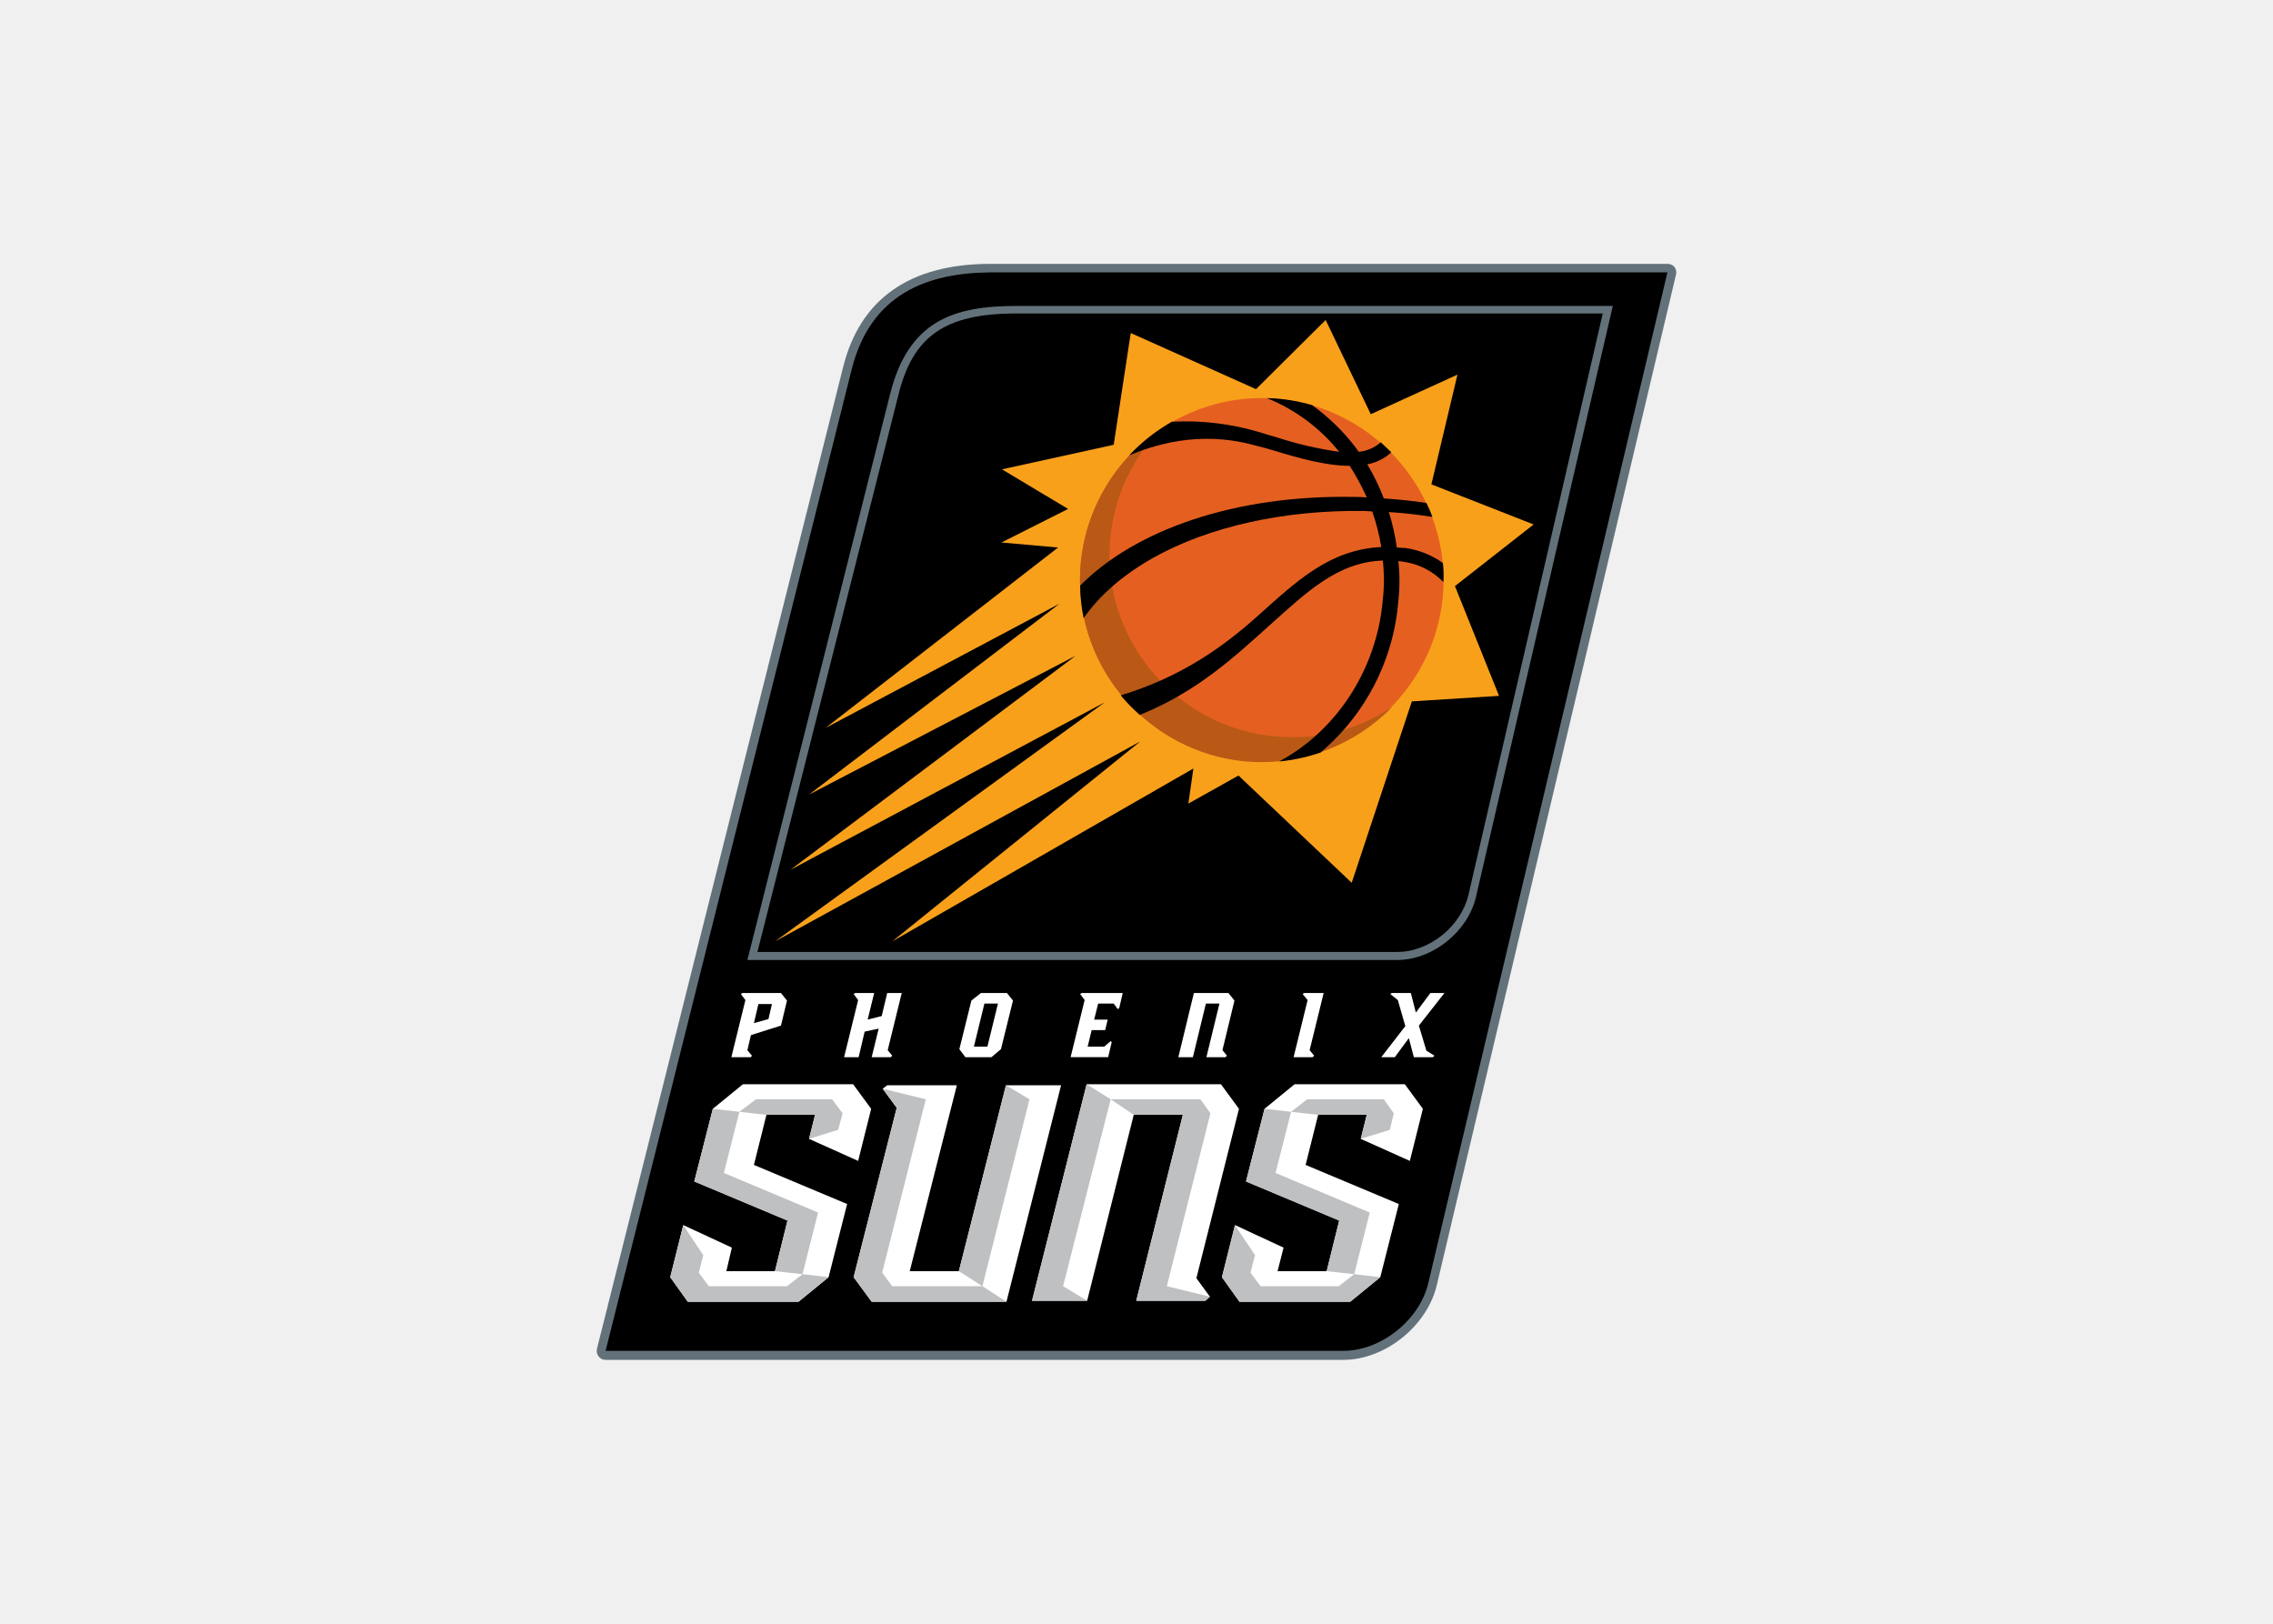
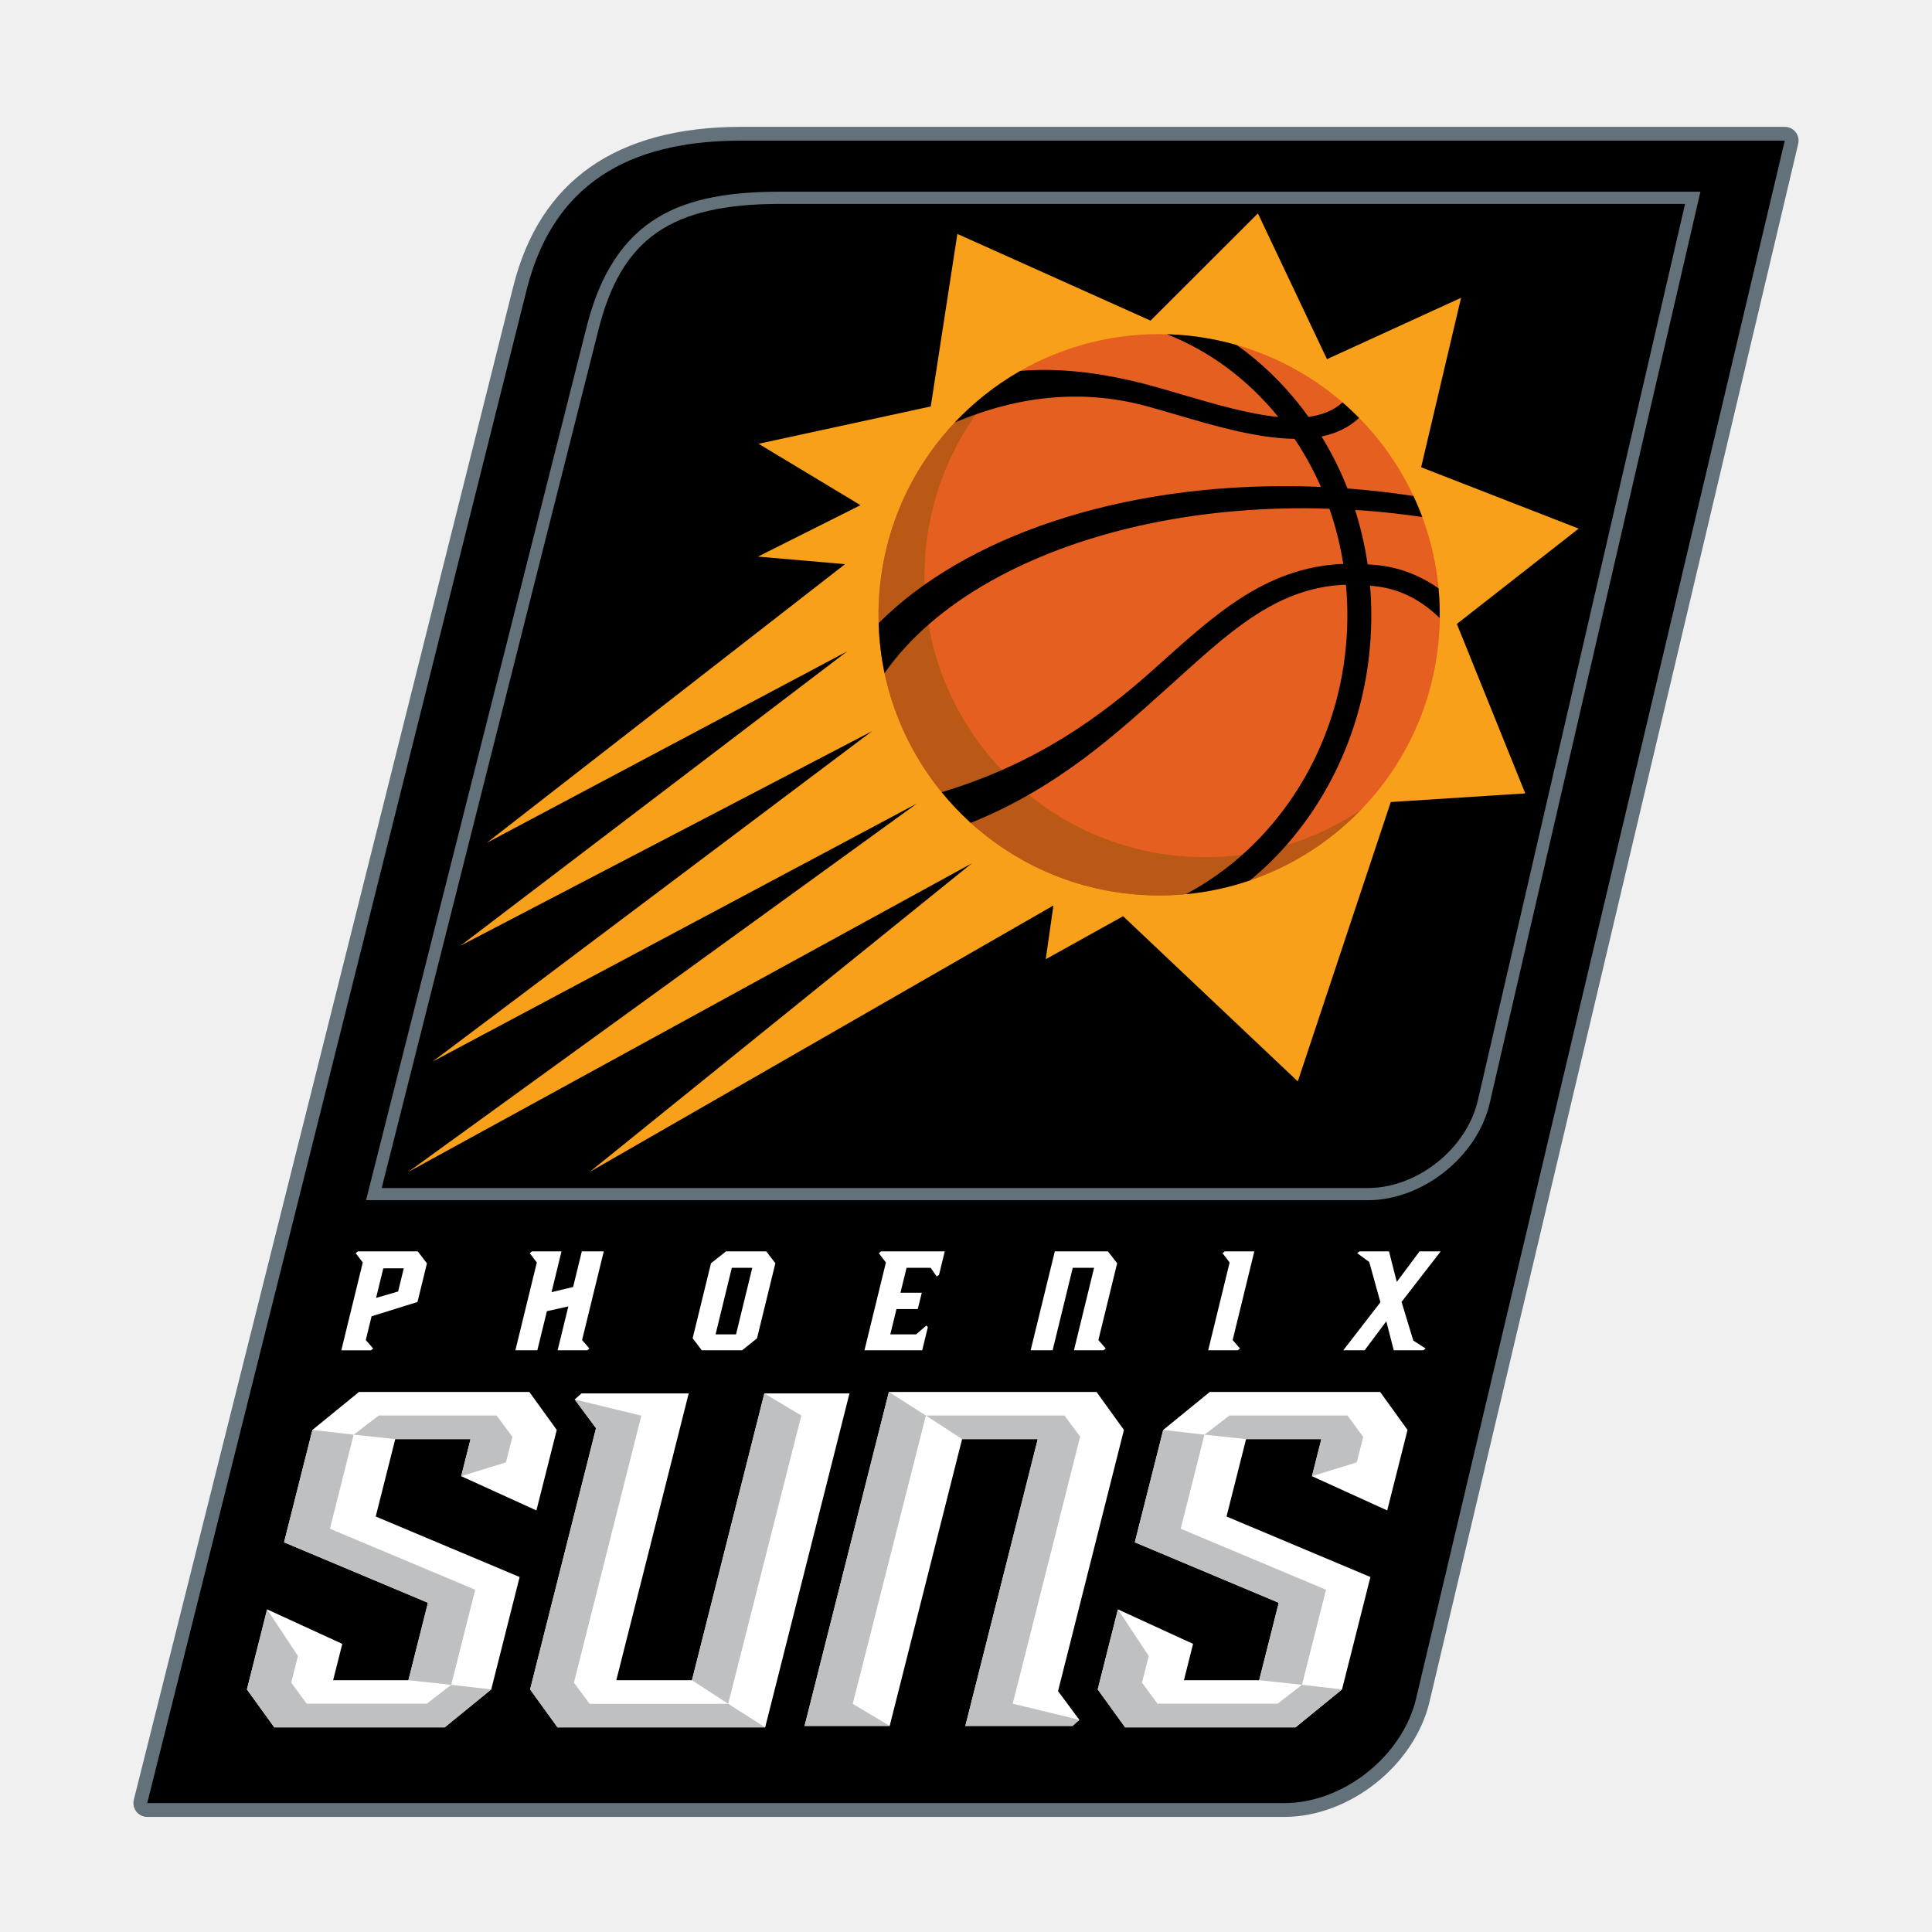
- <svg xmlns="http://www.w3.org/2000/svg" clip-rule="evenodd" fill-rule="evenodd" viewBox="0 0 560 400">
-   <path d="m412.53 65.742c-.44-.488-1.072-.759-1.728-.741h-166.789c-19.876 0-32.099 8.642-36.296 25.432l-60.617 241.727c-.193.68-.056 1.412.37 1.975.407.543 1.048.864 1.728.864h181.727c10.37 0 20.741-8.395 23.086-18.518l58.889-248.764c.192-.68.055-1.412-.37-1.975z" fill="#63727a" />
-   <path d="m149.199 332.777h181.727c9.383 0 18.889-7.654 20.988-16.79l58.889-248.887h-166.789c-15.432.123-29.506 5.185-34.197 23.95l-60.617 241.727z" />
-   <path d="m186.606 234.506h157.653c7.901 0 15.679-6.296 17.531-14.074l33.086-143.209h-144.444c-17.654 0-25.555 5.556-29.136 20.247l-34.691 137.036zm157.653 1.975h-160.122l35.185-139.505c4.568-18.025 15.679-21.605 31.111-21.605h146.913l-33.703 145.555c-1.975 8.518-10.617 15.555-19.383 15.555z" fill="#63727a" />
-   <path d="m210.309 314.629 4.444 6.049h33.21l13.457-53.333h-13.58l-11.605 45.802h-12.099l11.605-45.802h-17.16l-1.111.864 3.457 4.691-10.617 41.728zm1.111-28.642 3.21-12.839-4.444-6.049h-27.16l-7.407 6.049-4.568 17.901 22.963 9.63-3.086 12.469h-11.975l1.358-5.802-11.975-5.556-3.21 12.839 4.321 6.049h27.284l7.407-6.049 4.568-18.025-22.963-9.63 3.086-12.346h11.975l-1.481 5.926 12.099 5.432zm93.827-12.839-4.444-6.049h-33.086l-13.457 53.333h13.58l11.481-45.802h12.099l-11.481 45.802h17.037l1.111-.988-3.333-4.568 10.494-41.728zm42.098 12.839 3.21-12.839-4.444-6.049h-27.16l-7.407 6.049-4.568 17.901 22.963 9.63-3.086 12.469h-12.099l1.481-5.802-11.975-5.556-3.21 12.839 4.321 6.049h27.284l7.407-6.049 4.568-18.025-22.963-9.63 3.086-12.346h11.975l-1.481 5.926 12.099 5.432z" fill="#fff" />
-   <path d="m168.334 301.79 4.938 7.407-1.111 4.321 2.469 3.333h19.259l3.827-2.963 6.42.741-7.407 6.049h-27.284l-4.321-6.049zm22.593 11.357 6.79.741 3.827-15.185-23.21-9.753 3.827-15.062-6.543-.741-4.568 17.901 22.963 9.63zm14.074-42.345h-18.765l-4.074 3.086 6.667.741h11.975l-1.481 5.926 7.16-2.222 1.111-4.074zm99.258 30.988 4.938 7.407-1.111 4.321 2.469 3.333h19.259l3.827-2.963 6.42.741-7.407 6.049h-27.284l-4.321-6.049zm22.593 11.357 6.79.741 3.827-15.185-23.21-9.753 3.827-15.062-6.543-.741-4.568 17.901 22.963 9.63zm14.074-42.345h-18.889l-3.951 3.086 6.667.741h11.975l-1.481 5.926 7.16-2.222.988-4.074zm-123.456-2.593 10.617 2.593-10.741 42.716 2.469 3.333h22.222l5.926 3.827h-33.21l-4.444-6.049 10.617-41.728-3.457-4.691zm30.37-.864 5.802 3.457-11.605 46.049-5.802-3.704zm25.802 3.457-5.926-3.704-13.457 53.333h13.58l-5.926-3.58 11.728-46.049zm13.827 46.049 10.741-42.592-2.469-3.457h-22.099l5.679 3.827h12.099l-11.481 45.802h17.037l1.111-.988-10.617-2.593z" fill="#bec0c2" />
-   <path d="m189.322 251.049-3.58.988 1.111-4.691h3.333l-.864 3.704zm-6.42-6.42-.37.247 1.111 1.481-3.457 14.074h4.815l.247-.37-1.111-1.358.864-3.704 7.407-2.346 1.481-6.173-1.481-1.852h-9.506zm39.259 0h-3.58l-1.358 5.679-3.457.864 1.605-6.543h-4.691l-.37.247 1.111 1.481-3.457 14.074h3.58l1.481-6.296 3.457-.741-1.728 7.037h4.691l.37-.37-1.111-1.358zm21.111 13.21h-3.333l2.593-10.617h3.333zm-1.605-13.21-2.346 1.852-2.963 11.975 1.481 1.975h6.42l2.346-1.975 2.963-11.975-1.481-1.852zm62.469 1.852-1.481-1.852h-8.518l-3.827 15.802h3.58l3.21-13.21h3.333l-3.21 13.21h4.691l.37-.37-1.111-1.358zm21.975-1.852h-4.815l-.37.247 1.235 1.481-3.457 14.074h4.691l.37-.37-1.111-1.358zm25.308 14.198-1.852-6.173 6.296-8.025h-3.457l-3.58 4.815-1.235-4.815h-4.691l-.37.247 1.852 1.481 1.852 6.42-5.926 7.654h3.333l3.457-4.691 1.235 4.691h4.691l.37-.37-1.975-1.235zm-79.382-.988h-4.074l.988-4.074h3.333l.617-2.593h-3.333l.988-3.951h3.827l.988 1.358.37-.247.864-3.704h-10.123l-.37.247 1.111 1.481-3.457 14.074h9.259l.864-3.704-.247-.247-1.605 1.358z" fill="#fff" />
-   <path d="m190.927 231.913 89.999-49.259-61.111 49.259 74.197-42.592-1.235 8.642 12.346-6.914 27.901 26.42 14.815-44.691 21.481-1.358-10.864-27.037 19.383-15.185-25.185-9.876 6.42-27.037-21.358 9.753-11.111-23.21-17.16 17.037-30.864-13.827-4.198 27.531-27.531 6.049 16.296 9.753-16.42 8.272 13.951 1.235-57.284 44.444 57.654-30.617-61.728 47.037 65.679-34.197-70.246 52.716 77.407-41.234-81.234 58.889z" fill="#f9a01b" />
-   <path d="m355.617 144.753c-1.017 23.829-20.9 42.88-44.751 42.88-24.572 0-44.791-20.22-44.791-44.791 0-24.572 20.219-44.792 44.791-44.792.596 0 1.192.012 1.788.036 24.584 1.016 43.977 22.082 42.963 46.666z" fill="#e56020" />
-   <path d="m316.358 181.543c-23.877-.951-43.004-20.853-43.004-44.749 0-11.635 4.534-22.824 12.634-31.177-12.433 8.318-19.916 22.325-19.916 37.284 0 23.862 19.04 43.761 42.878 44.815 12.762.502 25.155-4.437 34.074-13.58-7.854 5.286-17.213 7.886-26.666 7.407z" fill="#b95915" />
-   <path d="m355.617 143.395c.083-1.565.042-3.134-.123-4.691-2.738-1.972-5.918-3.244-9.259-3.704l-2.099-.123c-.409-2.972-1.07-5.904-1.975-8.765.445.097.901.139 1.358.123 3.21.247 6.296.617 9.383 1.111-.419-1.183-.914-2.337-1.481-3.457-3.333-.494-6.914-.864-10.494-1.111-1.107-2.914-2.471-5.722-4.074-8.395 2.218-.399 4.275-1.428 5.926-2.963l-2.593-2.469c-1.513 1.343-3.418 2.165-5.432 2.346-.37-.494-.741-.988-.988-1.358-2.993-3.862-6.528-7.272-10.494-10.123-3.452-1.025-7.02-1.605-10.617-1.728h-.494c6.956 2.814 13.076 7.362 17.778 13.21-5.241-.731-10.405-1.929-15.432-3.58-1.605-.494-3.086-.864-4.568-1.358-6.888-2.017-14.068-2.853-21.234-2.469-3.885 2.227-7.421 5.014-10.494 8.272 5.679-2.346 17.037-6.296 30.864-2.469 1.481.37 2.963.741 4.568 1.235 6.049 1.852 12.963 3.827 18.889 3.827 1.592 2.484 2.995 5.083 4.198 7.778-1.15-.101-2.303-.142-3.457-.123-28.889-.494-53.456 8.025-67.16 21.852.036 2.695.326 5.383.864 8.025 3.827-5.556 9.63-10.617 17.037-14.815 13.827-7.778 32.345-11.852 51.975-11.605l2.099.123c.986 2.854 1.729 5.786 2.222 8.765-12.716.617-20.864 8.395-30.37 16.913-8.395 7.531-18.765 15.062-33.827 19.63 1.436 1.724 3.004 3.334 4.691 4.815 14.197-5.679 23.58-14.568 31.605-21.728 9.136-8.148 16.913-15.926 28.271-16.296.37 3.2.37 6.43 0 9.63-1.481 17.531-11.728 32.469-25.555 39.876 3.489-.346 6.927-1.092 10.247-2.222 1.111-.988 2.222-1.975 3.21-2.963 9.239-9.167 14.891-21.348 15.926-34.321.37-3.282.37-6.595 0-9.876.617.123 1.235.123 1.728.247 3.576.594 6.868 2.326 9.383 4.938z" />
+ <svg xmlns="http://www.w3.org/2000/svg" version="1.1" id="Layer_2" x="0px" y="0px" width="400px" height="400px" viewBox="0 0 400 400" enable-background="new 0 0 400 400" xml:space="preserve">
+   <g>
+     <path fill="#63727A" d="M371.762,27.346c-0.542-0.688-1.367-1.086-2.242-1.086H153.349c-25.783,0.055-41.629,11.188-47.093,33.092   L27.709,372.616c-0.215,0.859-0.024,1.76,0.517,2.456c0.543,0.694,1.373,1.098,2.254,1.098h235.447l0,0   c13.523-0.004,27.011-10.751,30.065-23.944l76.306-322.451C372.501,28.926,372.303,28.031,371.762,27.346z" />
+     <g>
+       <path d="M30.48,373.313h235.447c12.249,0,24.526-9.823,27.286-21.748L369.52,29.117H153.355    c-20.047,0.042-38.262,6.61-44.329,30.93L30.48,373.313z" />
+     </g>
+     <g>
+       <path fill="#63727A" d="M283.21,248.49H75.786l45.626-180.653c5.828-23.358,20.287-28.146,40.199-28.146h190.441l-43.62,188.695    C305.872,239.47,294.56,248.486,283.21,248.49z M79.027,245.968H283.21c10.242,0,20.453-8.145,22.762-18.145l42.904-185.607    H161.611c-22.748,0-32.979,7.108-37.75,26.236L79.027,245.968z" />
+     </g>
+     <g>
+       <g>
+         <g>
+           <polygon fill="#FFFFFF" points="109.754,349.777 115.424,357.628 158.42,357.628 175.875,288.488 158.253,288.488       143.264,347.868 127.6,347.868 142.589,288.488 120.395,288.488 118.985,289.742 123.4,295.693     " />
+         </g>
+         <g>
+           <polygon fill="#FFFFFF" points="111.058,312.72 115.269,296.052 109.598,288.192 74.322,288.192 64.684,296.052 58.813,319.318       88.601,331.837 84.558,347.868 68.971,347.868 70.869,340.346 55.304,333.205 51.123,349.777 56.792,357.628 92.07,357.628       101.705,349.777 107.583,326.503 77.788,313.975 81.835,297.947 97.422,297.947 95.485,305.628     " />
+         </g>
+         <g>
+           <polygon fill="#FFFFFF" points="232.698,296.052 227.029,288.192 184.033,288.192 166.58,357.334 184.199,357.334       199.192,297.947 214.857,297.947 199.867,357.334 222.052,357.334 223.467,356.07 219.057,350.128     " />
+         </g>
+         <g>
+           <polygon fill="#FFFFFF" points="287.207,312.72 291.414,296.052 285.745,288.192 250.468,288.192 240.833,296.052       234.955,319.318 264.754,331.837 260.703,347.868 245.118,347.868 247.015,340.346 231.454,333.205 227.271,349.777       232.945,357.628 268.219,357.628 277.851,349.777 283.729,326.503 253.937,313.975 257.989,297.947 273.572,297.947       271.63,305.628     " />
+         </g>
+       </g>
+       <g>
+         <polygon fill="#BEC0C2" points="55.304,333.205 61.686,342.855 60.29,348.381 63.494,352.72 88.391,352.72 93.42,348.822      101.705,349.777 92.07,357.628 56.792,357.628 51.123,349.777    " />
+         <polygon fill="#BEC0C2" points="84.558,347.868 93.42,348.822 98.389,329.14 68.309,316.503 73.22,297.033 64.684,296.052      58.813,319.318 88.601,331.837    " />
+         <polygon fill="#BEC0C2" points="102.829,293.07 78.407,293.07 73.22,297.033 81.835,297.947 97.422,297.947 95.485,305.628      104.754,302.766 106.089,297.49    " />
+         <polygon fill="#BEC0C2" points="231.454,333.205 237.833,342.855 236.438,348.381 239.641,352.72 264.538,352.72      269.562,348.822 277.851,349.777 268.219,357.628 232.945,357.628 227.271,349.777    " />
+         <polygon fill="#BEC0C2" points="260.703,347.868 269.562,348.822 274.535,329.14 244.454,316.503 249.369,297.033      240.833,296.052 234.955,319.318 264.754,331.837    " />
+         <polygon fill="#BEC0C2" points="278.977,293.07 254.553,293.07 249.369,297.033 257.989,297.947 273.572,297.947 271.63,305.628      280.905,302.766 282.236,297.493    " />
+         <polygon fill="#BEC0C2" points="118.985,289.742 132.78,293.094 118.824,348.381 122.078,352.756 150.759,352.756      158.42,357.628 115.424,357.628 109.754,349.777 123.4,295.693    " />
+         <polygon fill="#BEC0C2" points="158.253,288.488 165.905,293.07 150.759,352.756 143.264,347.868    " />
+         <g>
+           <polygon fill="#BEC0C2" points="191.697,293.068 184.033,288.192 166.58,357.334 184.199,357.334 176.551,352.752     " />
+         </g>
+         <g>
+           <polygon fill="#BEC0C2" points="209.674,352.728 223.634,297.441 220.379,293.068 191.697,293.068 199.192,297.947       214.857,297.947 199.867,357.334 222.052,357.334 223.467,356.07     " />
+         </g>
+       </g>
+     </g>
+     <g>
+       <g>
+         <path fill="#FFFFFF" d="M74.092,259.086l-0.452,0.374l1.47,1.921l-4.445,18.187h6.143l0.452-0.377l-1.527-1.752l1.199-4.915     l9.506-2.96l1.954-7.997l-1.896-2.48H74.092z M82.423,267.389l-4.561,1.328l1.497-6.119l4.239-0.007L82.423,267.389z" />
+       </g>
+       <g>
+         <polygon fill="#FFFFFF" points="125.003,259.086 120.458,259.086 118.655,266.457 114.191,267.529 116.252,259.086      110.13,259.086 109.675,259.46 111.145,261.381 106.704,279.567 111.249,279.567 113.228,271.467 117.669,270.477      115.449,279.567 121.578,279.567 122.028,279.19 120.515,277.438    " />
+       </g>
+       <g>
+         <path fill="#FFFFFF" d="M150.307,259.086l-3.104,2.455l-3.799,15.539l1.899,2.487h8.341l3.088-2.481l3.799-15.545l-1.885-2.455     H150.307z M152.387,276.271h-4.238l3.366-13.783h4.234L152.387,276.271z" />
+       </g>
+       <g>
+         <polygon fill="#FFFFFF" points="231.294,261.541 229.387,259.086 218.387,259.086 213.383,279.567 217.932,279.567      222.102,262.488 226.519,262.488 222.346,279.567 228.473,279.567 228.924,279.19 227.408,277.438    " />
+       </g>
+       <g>
+         <polygon fill="#FFFFFF" points="259.692,259.086 253.567,259.086 253.114,259.46 254.582,261.381 250.14,279.567 256.27,279.567      256.722,279.19 255.21,277.438    " />
+       </g>
+       <g>
+         <polygon fill="#FFFFFF" points="292.609,277.548 290.176,269.546 298.278,259.086 293.898,259.086 289.19,265.411      287.579,259.086 281.458,259.086 280.995,259.452 283.488,261.288 285.8,269.622 278.106,279.567 282.531,279.567      287.018,273.556 288.564,279.567 294.69,279.567 295.149,279.19    " />
+       </g>
+       <g>
+         <polygon fill="#FFFFFF" points="189.659,276.271 184.326,276.271 185.605,271.028 190.019,271.024 190.847,267.647      186.431,267.651 187.694,262.488 192.679,262.488 193.934,264.286 194.415,263.945 195.603,259.086 182.405,259.086      181.951,259.46 183.418,261.381 178.977,279.567 190.933,279.567 192.102,274.772 191.799,274.439    " />
+       </g>
+     </g>
+     <g>
+       <path fill="none" d="M247.688,197.306" />
+       <g>
+         <polygon fill="#F9A01B" points="84.519,242.641 201.208,178.742 122.078,242.641 218.097,187.468 216.51,198.593      232.524,189.694 268.694,223.893 287.946,166.052 315.788,164.263 301.625,129.178 326.843,109.442 294.231,96.741      302.493,61.659 274.737,74.364 260.436,44.182 238.212,66.382 198.211,48.432 192.705,84.152 157.057,91.88 178.153,104.591      156.93,115.24 174.955,116.804 100.791,174.492 175.392,134.861 95.36,195.784 180.552,151.38 89.554,219.795 189.848,166.354         " />
+         <g>
+           <path fill="#E56020" d="M298.051,129.69c-1.326,32.067-28.388,56.983-60.465,55.656c-32.064-1.317-56.981-28.39-55.651-60.451      c1.316-32.07,28.392-56.989,60.448-55.664C274.455,70.556,299.37,97.624,298.051,129.69z" />
+           <path fill="#B95915" d="M247.106,177.424c-32.06-1.333-56.985-28.402-55.657-60.465c0.602-14.839,6.735-28.134,16.315-38.015      c-14.913,9.956-25.042,26.647-25.83,45.95c-1.33,32.062,23.587,59.134,55.651,60.451c17.232,0.717,33.021-6.163,44.138-17.645      C271.852,174.301,259.883,177.951,247.106,177.424z" />
+           <path d="M298.076,127.966c0.029-2.081-0.055-4.139-0.244-6.166c-3.344-2.341-7.345-4.119-12.057-4.727      c-0.897-0.111-1.751-0.164-2.621-0.229c-0.563-3.841-1.435-7.597-2.589-11.254c0.603,0.038,1.21,0.064,1.819,0.105      c4.089,0.305,8.114,0.768,12.091,1.345c-0.561-1.478-1.175-2.927-1.838-4.352c-4.471-0.68-9.006-1.206-13.603-1.551      c-0.015,0-0.032,0-0.049,0c-1.47-3.74-3.271-7.34-5.373-10.765c2.969-0.614,5.617-1.824,7.766-3.854      c-1.1-1.112-2.242-2.184-3.424-3.206c-1.87,1.717-4.29,2.626-7.059,2.994c-0.425-0.592-0.847-1.192-1.291-1.765      c-3.95-5.135-8.504-9.521-13.52-13.09c-4.371-1.258-8.953-2.033-13.703-2.224c-0.257-0.011-0.519-0.005-0.779-0.018      c8.826,3.474,16.714,9.307,23.057,17.119c-6.048-0.581-13.018-2.611-19.915-4.632c-2.038-0.602-4.034-1.19-5.969-1.725      c-11.738-3.241-20.767-3.761-27.54-3.175c-5.032,2.875-9.599,6.478-13.552,10.675c7.314-3.052,22.076-8.264,39.979-3.307      c1.905,0.528,3.881,1.104,5.889,1.688c7.918,2.331,16.802,4.923,24.468,5.004c2.114,3.159,3.948,6.484,5.466,9.96      c-1.506-0.07-3.002-0.12-4.502-0.145c-37.313-0.64-69.303,10.528-87.057,28.336c0.099,3.537,0.503,6.999,1.21,10.364      c5.007-7.19,12.423-13.681,21.992-19.064c18.058-10.149,42.023-15.492,67.489-15.052c0.874,0.013,1.759,0.052,2.632,0.083      c1.286,3.683,2.24,7.496,2.855,11.404c-16.398,0.698-27.032,10.93-39.236,21.824c-10.962,9.805-24.324,19.571-43.897,25.447      c1.846,2.269,3.854,4.387,6.019,6.348c18.432-7.421,30.68-18.981,41.029-28.23c11.748-10.509,21.831-20.581,36.642-21.076      c0.388,4.098,0.4,8.266,0.025,12.479c-1.993,22.765-15.173,42.062-33.156,51.586c4.602-0.434,9.056-1.408,13.296-2.868      c1.443-1.192,2.847-2.442,4.203-3.779c11.783-11.601,19.102-27.422,20.602-44.51c0.374-4.28,0.373-8.522,0.024-12.704      c0.741,0.079,1.471,0.142,2.232,0.27C290.938,122.358,294.947,124.903,298.076,127.966z" />
+         </g>
+       </g>
+     </g>
+   </g>
</svg>
